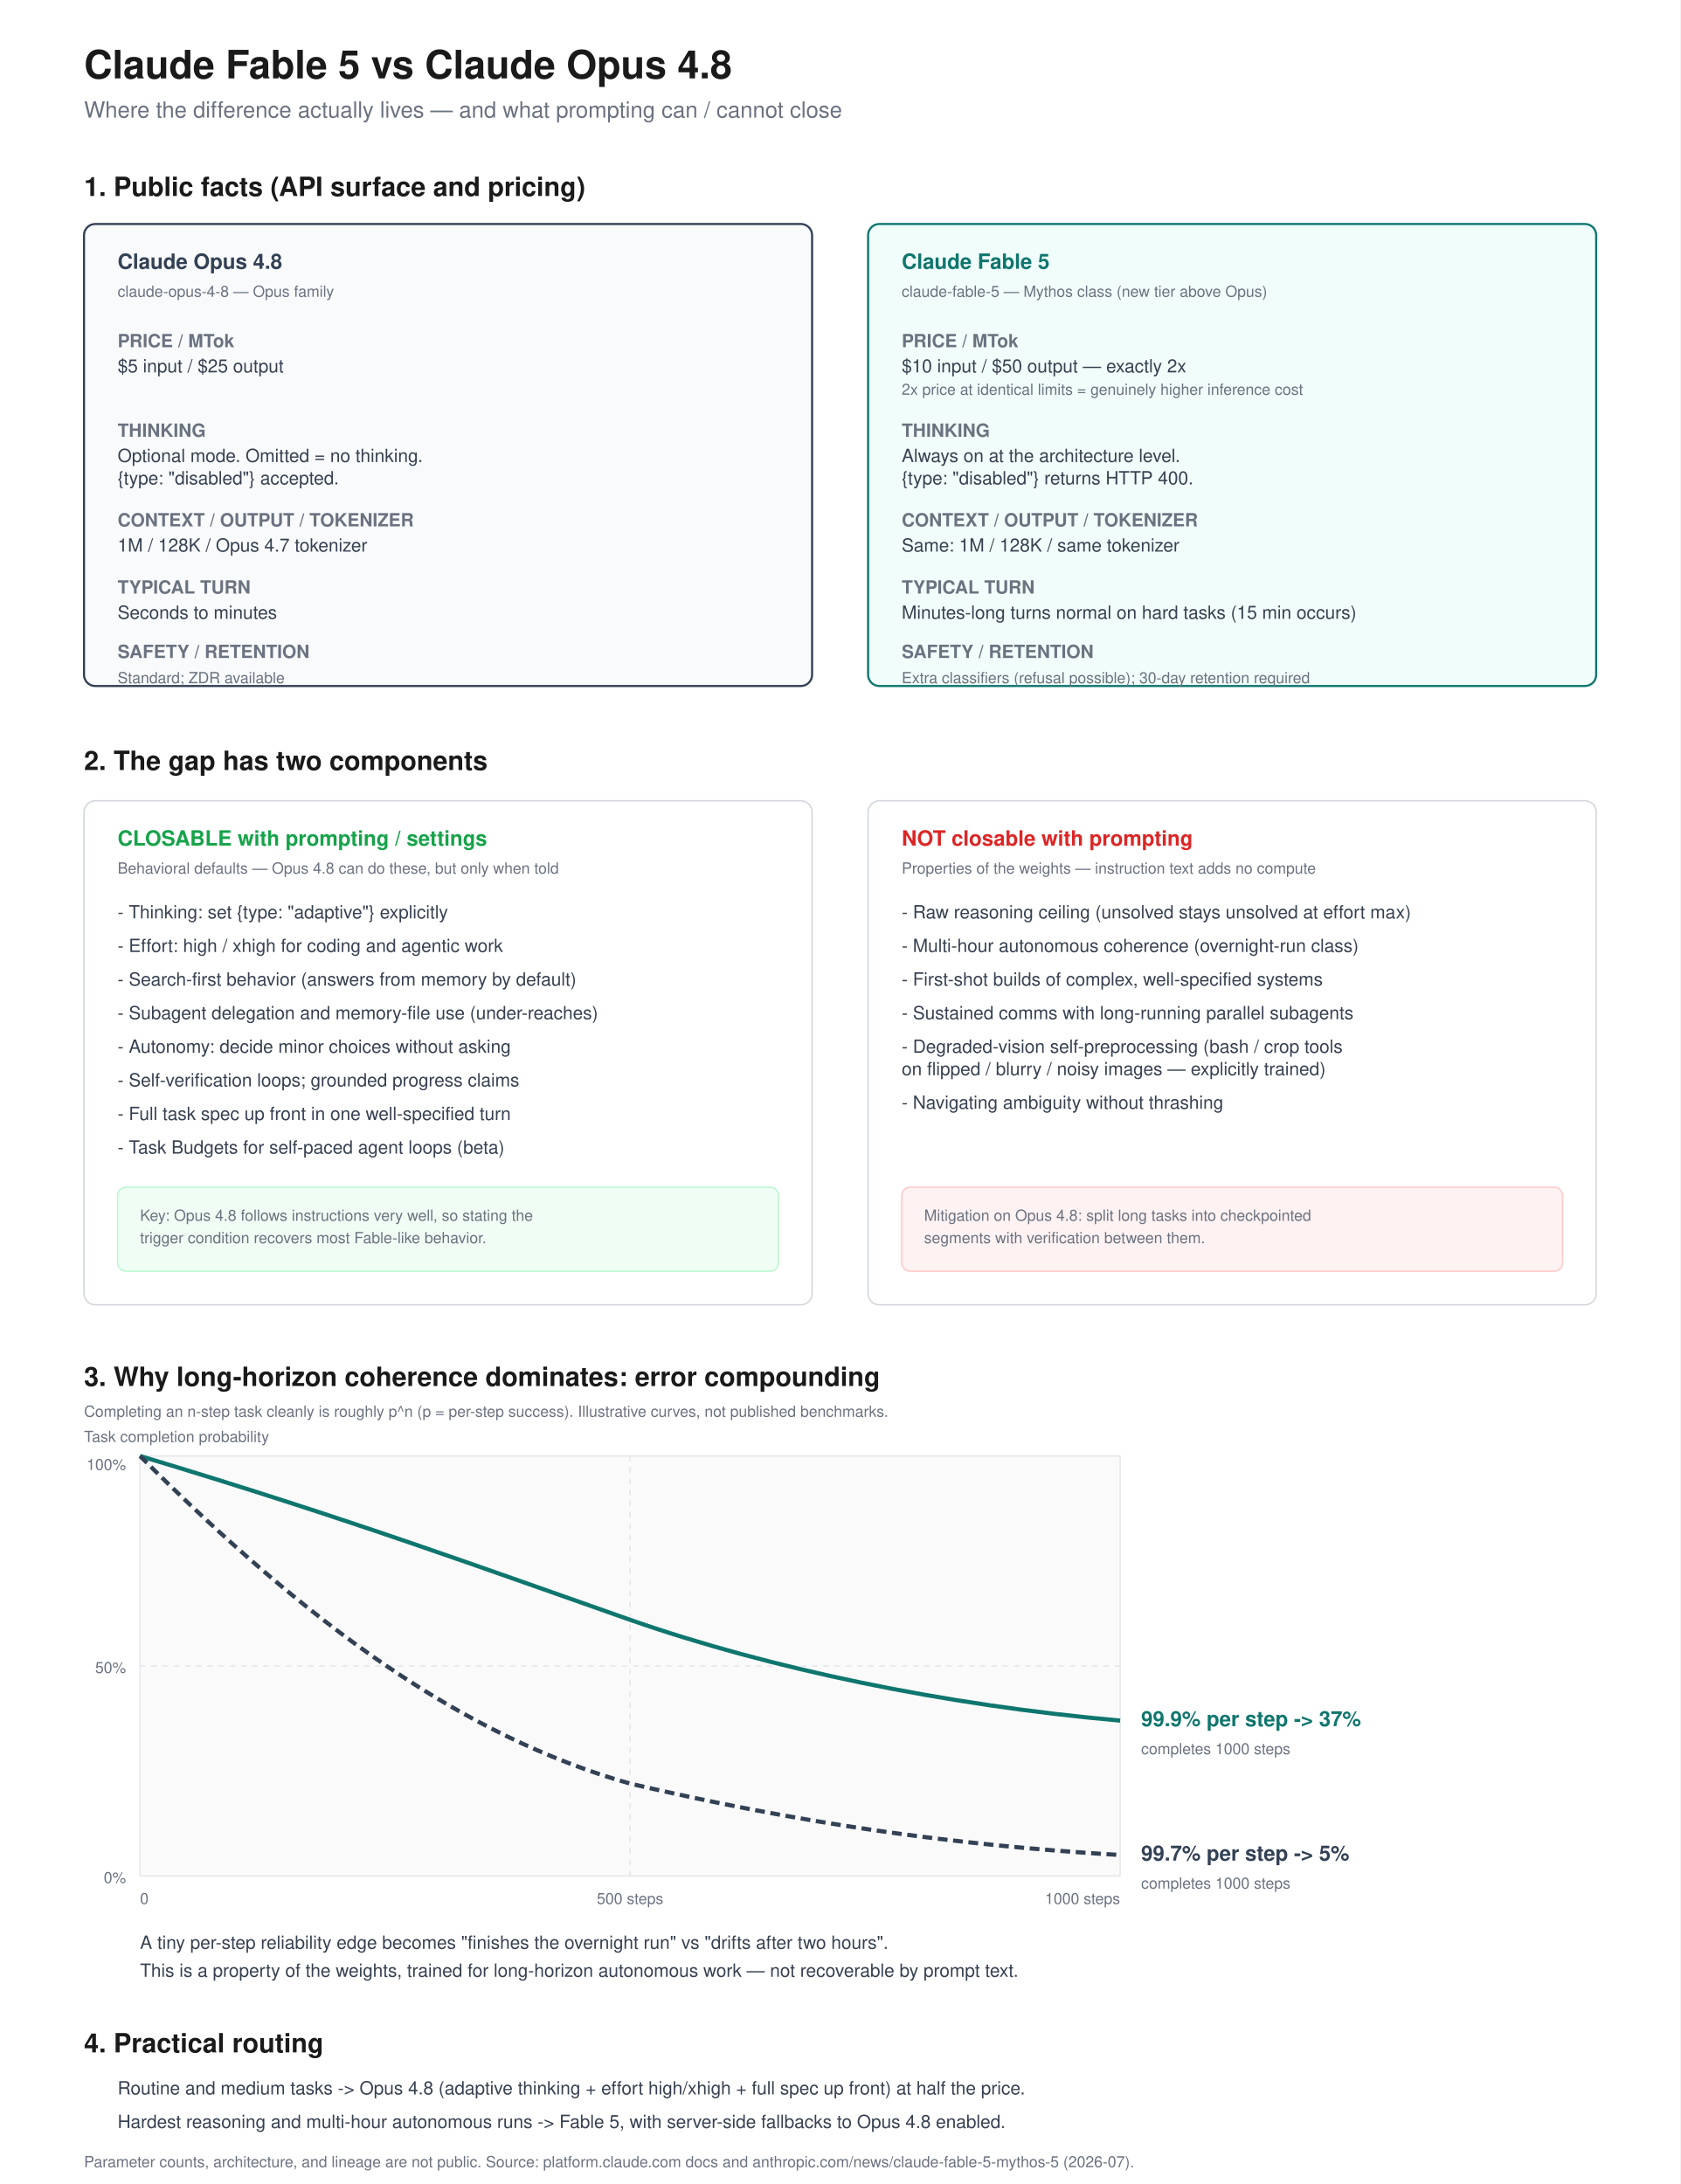
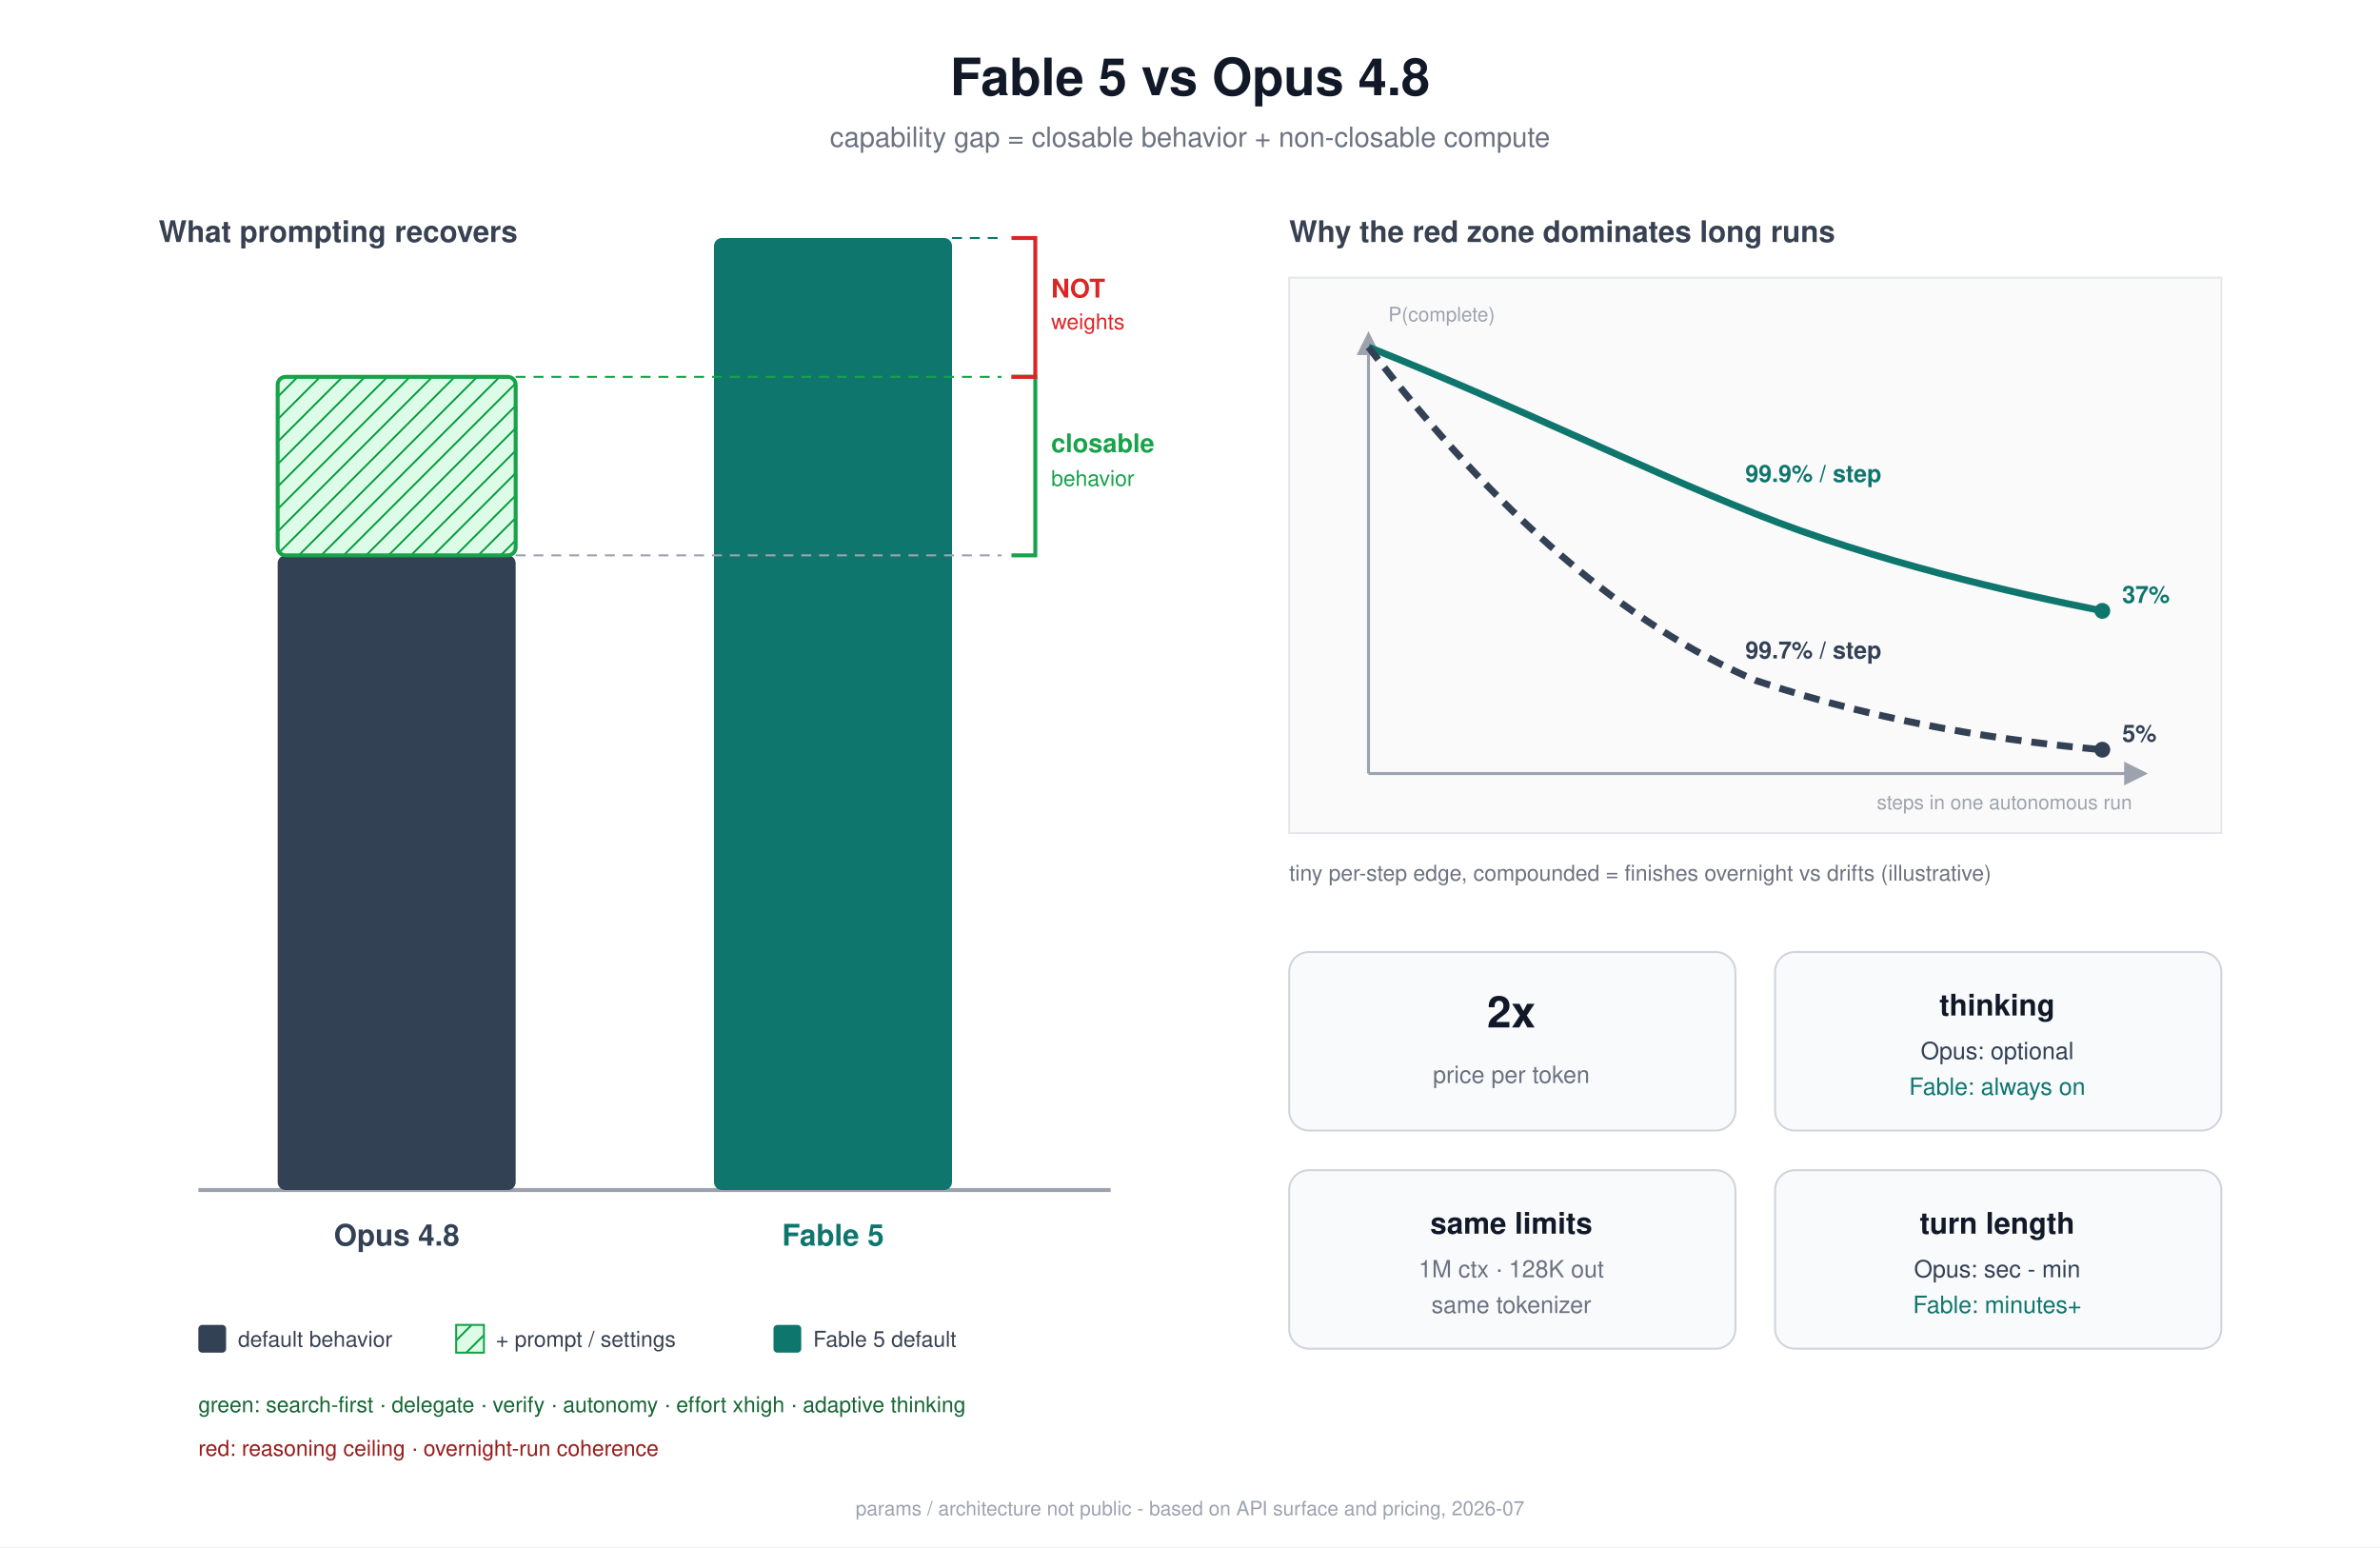
- <svg xmlns="http://www.w3.org/2000/svg" viewBox="0 0 1200 1560" font-family="Helvetica, Arial, sans-serif">
+ <svg xmlns="http://www.w3.org/2000/svg" viewBox="0 0 1200 780" font-family="Helvetica, Arial, sans-serif">
  <defs>
-     <style>
-       .h1 { font-size: 28px; font-weight: bold; fill: #1a1a1a; }
-       .h2 { font-size: 19px; font-weight: bold; fill: #1a1a1a; }
-       .h3 { font-size: 15px; font-weight: bold; }
-       .label { font-size: 13px; font-weight: bold; fill: #6b7280; }
-       .body { font-size: 13px; fill: #374151; }
-       .small { font-size: 11px; fill: #6b7280; }
-       .opus { fill: #334155; }
-       .fable { fill: #0f766e; }
-       .card { fill: #ffffff; stroke: #d1d5db; stroke-width: 1; rx: 8; }
-       .opuscard { fill: #f8fafc; stroke: #334155; stroke-width: 1.5; rx: 8; }
-       .fablecard { fill: #f0fdfa; stroke: #0f766e; stroke-width: 1.5; rx: 8; }
-     </style>
+     <pattern id="hatch" width="8" height="8" patternTransform="rotate(45)" patternUnits="userSpaceOnUse">
+       <rect width="8" height="8" fill="#dcfce7" />
+       <line x1="0" y1="0" x2="0" y2="8" stroke="#16a34a" stroke-width="2" />
+     </pattern>
+     <marker id="arrow" markerWidth="8" markerHeight="8" refX="6" refY="4" orient="auto">
+       <path d="M0,0 L8,4 L0,8 z" fill="#9ca3af" />
+     </marker>
  </defs>
-   <rect width="1200" height="1560" fill="#ffffff" />
-   <text x="60" y="56" class="h1">Claude Fable 5 vs Claude Opus 4.8</text>
-   <text x="60" y="84" font-size="16" fill="#6b7280">Where the difference actually lives — and what prompting can / cannot close</text>
-   <text x="60" y="140" class="h2">1. Public facts (API surface and pricing)</text>
-   <rect x="60" y="160" width="520" height="330" class="opuscard" />
-   <text x="84" y="192" class="h3 opus">Claude Opus 4.8</text>
-   <text x="84" y="212" class="small">claude-opus-4-8 — Opus family</text>
-   <rect x="620" y="160" width="520" height="330" class="fablecard" />
-   <text x="644" y="192" class="h3 fable">Claude Fable 5</text>
-   <text x="644" y="212" class="small">claude-fable-5 — Mythos class (new tier above Opus)</text>
-   <g class="body">
-     <text x="84" y="248" class="label">PRICE / MTok</text>
-     <text x="84" y="266">$5 input / $25 output</text>
-     <text x="644" y="248" class="label">PRICE / MTok</text>
-     <text x="644" y="266">$10 input / $50 output — exactly 2x</text>
-     <text x="644" y="282" class="small">2x price at identical limits = genuinely higher inference cost</text>
-     <text x="84" y="312" class="label">THINKING</text>
-     <text x="84" y="330">Optional mode. Omitted = no thinking.</text>
-     <text x="84" y="346">{type: "disabled"} accepted.</text>
-     <text x="644" y="312" class="label">THINKING</text>
-     <text x="644" y="330">Always on at the architecture level.</text>
-     <text x="644" y="346">{type: "disabled"} returns HTTP 400.</text>
-     <text x="84" y="376" class="label">CONTEXT / OUTPUT / TOKENIZER</text>
-     <text x="84" y="394">1M / 128K / Opus 4.7 tokenizer</text>
-     <text x="644" y="376" class="label">CONTEXT / OUTPUT / TOKENIZER</text>
-     <text x="644" y="394">Same: 1M / 128K / same tokenizer</text>
-     <text x="84" y="424" class="label">TYPICAL TURN</text>
-     <text x="84" y="442">Seconds to minutes</text>
-     <text x="644" y="424" class="label">TYPICAL TURN</text>
-     <text x="644" y="442">Minutes-long turns normal on hard tasks (15 min occurs)</text>
-     <text x="84" y="470" class="label">SAFETY / RETENTION</text>
-     <text x="84" y="488" class="small">Standard; ZDR available</text>
-     <text x="644" y="470" class="label">SAFETY / RETENTION</text>
-     <text x="644" y="488" class="small">Extra classifiers (refusal possible); 30-day retention required</text>
+   <rect width="1200" height="780" fill="#ffffff" />
+   <text x="600" y="48" font-size="26" font-weight="bold" fill="#111827" text-anchor="middle">Fable 5 vs Opus 4.8</text>
+   <text x="600" y="74" font-size="14" fill="#6b7280" text-anchor="middle">capability gap = closable behavior + non-closable compute</text>
+   <text x="80" y="122" font-size="15" font-weight="bold" fill="#374151">What prompting recovers</text>
+   <line x1="100" y1="600" x2="560" y2="600" stroke="#9ca3af" stroke-width="2" />
+   <rect x="140" y="280" width="120" height="320" fill="#334155" rx="4" />
+   <rect x="140" y="190" width="120" height="90" fill="url(#hatch)" stroke="#16a34a" stroke-width="2" rx="4" />
+   <rect x="360" y="120" width="120" height="480" fill="#0f766e" rx="4" />
+   <text x="200" y="628" font-size="15" font-weight="bold" fill="#334155" text-anchor="middle">Opus 4.8</text>
+   <text x="420" y="628" font-size="15" font-weight="bold" fill="#0f766e" text-anchor="middle">Fable 5</text>
+   <line x1="260" y1="280" x2="505" y2="280" stroke="#9ca3af" stroke-width="1" stroke-dasharray="5 4" />
+   <line x1="260" y1="190" x2="505" y2="190" stroke="#16a34a" stroke-width="1" stroke-dasharray="5 4" />
+   <line x1="480" y1="120" x2="505" y2="120" stroke="#0f766e" stroke-width="1" stroke-dasharray="5 4" />
+   <path d="M510,280 L522,280 L522,190 L510,190" fill="none" stroke="#16a34a" stroke-width="2" />
+   <text x="530" y="228" font-size="13" font-weight="bold" fill="#16a34a">closable</text>
+   <text x="530" y="245" font-size="11" fill="#16a34a">behavior</text>
+   <path d="M510,190 L522,190 L522,120 L510,120" fill="none" stroke="#dc2626" stroke-width="2" />
+   <text x="530" y="150" font-size="13" font-weight="bold" fill="#dc2626">NOT</text>
+   <text x="530" y="166" font-size="11" fill="#dc2626">weights</text>
+   <g font-size="11" fill="#374151">
+     <rect x="100" y="668" width="14" height="14" fill="#334155" rx="2" />
+     <text x="120" y="679">default behavior</text>
+     <rect x="230" y="668" width="14" height="14" fill="url(#hatch)" stroke="#16a34a" />
+     <text x="250" y="679">+ prompt / settings</text>
+     <rect x="390" y="668" width="14" height="14" fill="#0f766e" rx="2" />
+     <text x="410" y="679">Fable 5 default</text>
  </g>
-   <text x="60" y="550" class="h2">2. The gap has two components</text>
-   <rect x="60" y="572" width="520" height="360" class="card" stroke="#16a34a" stroke-width="1.5" />
-   <text x="84" y="604" class="h3" fill="#16a34a">CLOSABLE with prompting / settings</text>
-   <text x="84" y="624" class="small">Behavioral defaults — Opus 4.8 can do these, but only when told</text>
-   <g class="body">
-     <text x="84" y="656">- Thinking: set {type: "adaptive"} explicitly</text>
-     <text x="84" y="680">- Effort: high / xhigh for coding and agentic work</text>
-     <text x="84" y="704">- Search-first behavior (answers from memory by default)</text>
-     <text x="84" y="728">- Subagent delegation and memory-file use (under-reaches)</text>
-     <text x="84" y="752">- Autonomy: decide minor choices without asking</text>
-     <text x="84" y="776">- Self-verification loops; grounded progress claims</text>
-     <text x="84" y="800">- Full task spec up front in one well-specified turn</text>
-     <text x="84" y="824">- Task Budgets for self-paced agent loops (beta)</text>
-   </g>
-   <rect x="84" y="848" width="472" height="60" fill="#f0fdf4" stroke="#bbf7d0" rx="6" />
-   <text x="100" y="872" class="small">Key: Opus 4.8 follows instructions very well, so stating the</text>
-   <text x="100" y="888" class="small">trigger condition recovers most Fable-like behavior.</text>
-   <rect x="620" y="572" width="520" height="360" class="card" stroke="#dc2626" stroke-width="1.5" />
-   <text x="644" y="604" class="h3" fill="#dc2626">NOT closable with prompting</text>
-   <text x="644" y="624" class="small">Properties of the weights — instruction text adds no compute</text>
-   <g class="body">
-     <text x="644" y="656">- Raw reasoning ceiling (unsolved stays unsolved at effort max)</text>
-     <text x="644" y="680">- Multi-hour autonomous coherence (overnight-run class)</text>
-     <text x="644" y="704">- First-shot builds of complex, well-specified systems</text>
-     <text x="644" y="728">- Sustained comms with long-running parallel subagents</text>
-     <text x="644" y="752">- Degraded-vision self-preprocessing (bash / crop tools</text>
-     <text x="644" y="768">  on flipped / blurry / noisy images — explicitly trained)</text>
-     <text x="644" y="792">- Navigating ambiguity without thrashing</text>
-   </g>
-   <rect x="644" y="848" width="472" height="60" fill="#fef2f2" stroke="#fecaca" rx="6" />
-   <text x="660" y="872" class="small">Mitigation on Opus 4.8: split long tasks into checkpointed</text>
-   <text x="660" y="888" class="small">segments with verification between them.</text>
-   <text x="60" y="990" class="h2">3. Why long-horizon coherence dominates: error compounding</text>
-   <text x="60" y="1012" class="small">Completing an n-step task cleanly is roughly p^n (p = per-step success). Illustrative curves, not published benchmarks.</text>
-   <g>
-     <rect x="100" y="1040" width="700" height="300" fill="#fafafa" stroke="#e5e7eb" />
-     <text x="90" y="1050" class="small" text-anchor="end">100%</text>
-     <text x="90" y="1195" class="small" text-anchor="end">50%</text>
-     <text x="90" y="1345" class="small" text-anchor="end">0%</text>
-     <text x="100" y="1360" class="small">0</text>
-     <text x="450" y="1360" class="small" text-anchor="middle">500 steps</text>
-     <text x="800" y="1360" class="small" text-anchor="end">1000 steps</text>
-     <text x="60" y="1030" class="small">Task completion probability</text>
-     <line x1="100" y1="1190" x2="800" y2="1190" stroke="#e5e7eb" stroke-dasharray="4 4" />
-     <line x1="450" y1="1040" x2="450" y2="1340" stroke="#e5e7eb" stroke-dasharray="4 4" />
-     <path d="M 100 1040 C 250 1085, 350 1122, 450 1157 C 550 1192, 675 1218, 800 1229" fill="none" stroke="#0f766e" stroke-width="3" />
-     <path d="M 100 1040 C 220 1160, 330 1240, 450 1274 C 570 1302, 680 1318, 800 1325" fill="none" stroke="#334155" stroke-width="3" stroke-dasharray="7 4" />
-     <text x="815" y="1233" class="h3 fable">99.9% per step -&gt; 37%</text>
-     <text x="815" y="1329" class="h3 opus">99.7% per step -&gt; 5%</text>
-     <text x="815" y="1253" class="small">completes 1000 steps</text>
-     <text x="815" y="1349" class="small">completes 1000 steps</text>
-   </g>
-   <text x="100" y="1392" class="body">A tiny per-step reliability edge becomes "finishes the overnight run" vs "drifts after two hours".</text>
-   <text x="100" y="1412" class="body">This is a property of the weights, trained for long-horizon autonomous work — not recoverable by prompt text.</text>
-   <text x="60" y="1466" class="h2">4. Practical routing</text>
-   <g class="body">
-     <text x="84" y="1496">Routine and medium tasks -&gt; Opus 4.8 (adaptive thinking + effort high/xhigh + full spec up front) at half the price.</text>
-     <text x="84" y="1520">Hardest reasoning and multi-hour autonomous runs -&gt; Fable 5, with server-side fallbacks to Opus 4.8 enabled.</text>
-   </g>
-   <text x="60" y="1548" class="small">Parameter counts, architecture, and lineage are not public. Source: platform.claude.com docs and anthropic.com/news/claude-fable-5-mythos-5 (2026-07).</text>
+   <text x="100" y="712" font-size="11" fill="#166534">green: search-first · delegate · verify · autonomy · effort xhigh · adaptive thinking</text>
+   <text x="100" y="734" font-size="11" fill="#991b1b">red: reasoning ceiling · overnight-run coherence</text>
+   <text x="650" y="122" font-size="15" font-weight="bold" fill="#374151">Why the red zone dominates long runs</text>
+   <rect x="650" y="140" width="470" height="280" fill="#fafafa" stroke="#e5e7eb" />
+   <text x="700" y="162" font-size="10" fill="#9ca3af">P(complete)</text>
+   <line x1="690" y1="390" x2="1080" y2="390" stroke="#9ca3af" stroke-width="1.5" marker-end="url(#arrow)" />
+   <line x1="690" y1="390" x2="690" y2="170" stroke="#9ca3af" stroke-width="1.5" marker-end="url(#arrow)" />
+   <text x="1075" y="408" font-size="10" fill="#9ca3af" text-anchor="end">steps in one autonomous run</text>
+   <path d="M690,175 C 765 205, 825 235, 885 259 C 945 283, 1015 299, 1060 308" fill="none" stroke="#0f766e" stroke-width="3.5" />
+   <path d="M690,175 C 755 260, 820 315, 885 343 C 950 365, 1015 374, 1060 378" fill="none" stroke="#334155" stroke-width="3.5" stroke-dasharray="8 5" />
+   <text x="880" y="243" font-size="12" font-weight="bold" fill="#0f766e">99.9% / step</text>
+   <text x="880" y="332" font-size="12" font-weight="bold" fill="#334155">99.7% / step</text>
+   <circle cx="1060" cy="308" r="4" fill="#0f766e" />
+   <circle cx="1060" cy="378" r="4" fill="#334155" />
+   <text x="1070" y="304" font-size="12" font-weight="bold" fill="#0f766e">37%</text>
+   <text x="1070" y="374" font-size="12" font-weight="bold" fill="#334155">5%</text>
+   <text x="650" y="444" font-size="11" fill="#6b7280">tiny per-step edge, compounded = finishes overnight vs drifts (illustrative)</text>
+   <rect x="650" y="480" width="225" height="90" fill="#f8fafc" stroke="#d1d5db" rx="10" />
+   <text x="762" y="518" font-size="22" font-weight="bold" fill="#111827" text-anchor="middle">2x</text>
+   <text x="762" y="546" font-size="12" fill="#6b7280" text-anchor="middle">price per token</text>
+   <rect x="895" y="480" width="225" height="90" fill="#f8fafc" stroke="#d1d5db" rx="10" />
+   <text x="1007" y="512" font-size="15" font-weight="bold" fill="#111827" text-anchor="middle">thinking</text>
+   <text x="1007" y="534" font-size="12" fill="#334155" text-anchor="middle">Opus: optional</text>
+   <text x="1007" y="552" font-size="12" fill="#0f766e" text-anchor="middle">Fable: always on</text>
+   <rect x="650" y="590" width="225" height="90" fill="#f8fafc" stroke="#d1d5db" rx="10" />
+   <text x="762" y="622" font-size="15" font-weight="bold" fill="#111827" text-anchor="middle">same limits</text>
+   <text x="762" y="644" font-size="12" fill="#6b7280" text-anchor="middle">1M ctx · 128K out</text>
+   <text x="762" y="662" font-size="12" fill="#6b7280" text-anchor="middle">same tokenizer</text>
+   <rect x="895" y="590" width="225" height="90" fill="#f8fafc" stroke="#d1d5db" rx="10" />
+   <text x="1007" y="622" font-size="15" font-weight="bold" fill="#111827" text-anchor="middle">turn length</text>
+   <text x="1007" y="644" font-size="12" fill="#334155" text-anchor="middle">Opus: sec - min</text>
+   <text x="1007" y="662" font-size="12" fill="#0f766e" text-anchor="middle">Fable: minutes+</text>
+   <text x="600" y="764" font-size="10" fill="#9ca3af" text-anchor="middle">params / architecture not public - based on API surface and pricing, 2026-07</text>
</svg>
